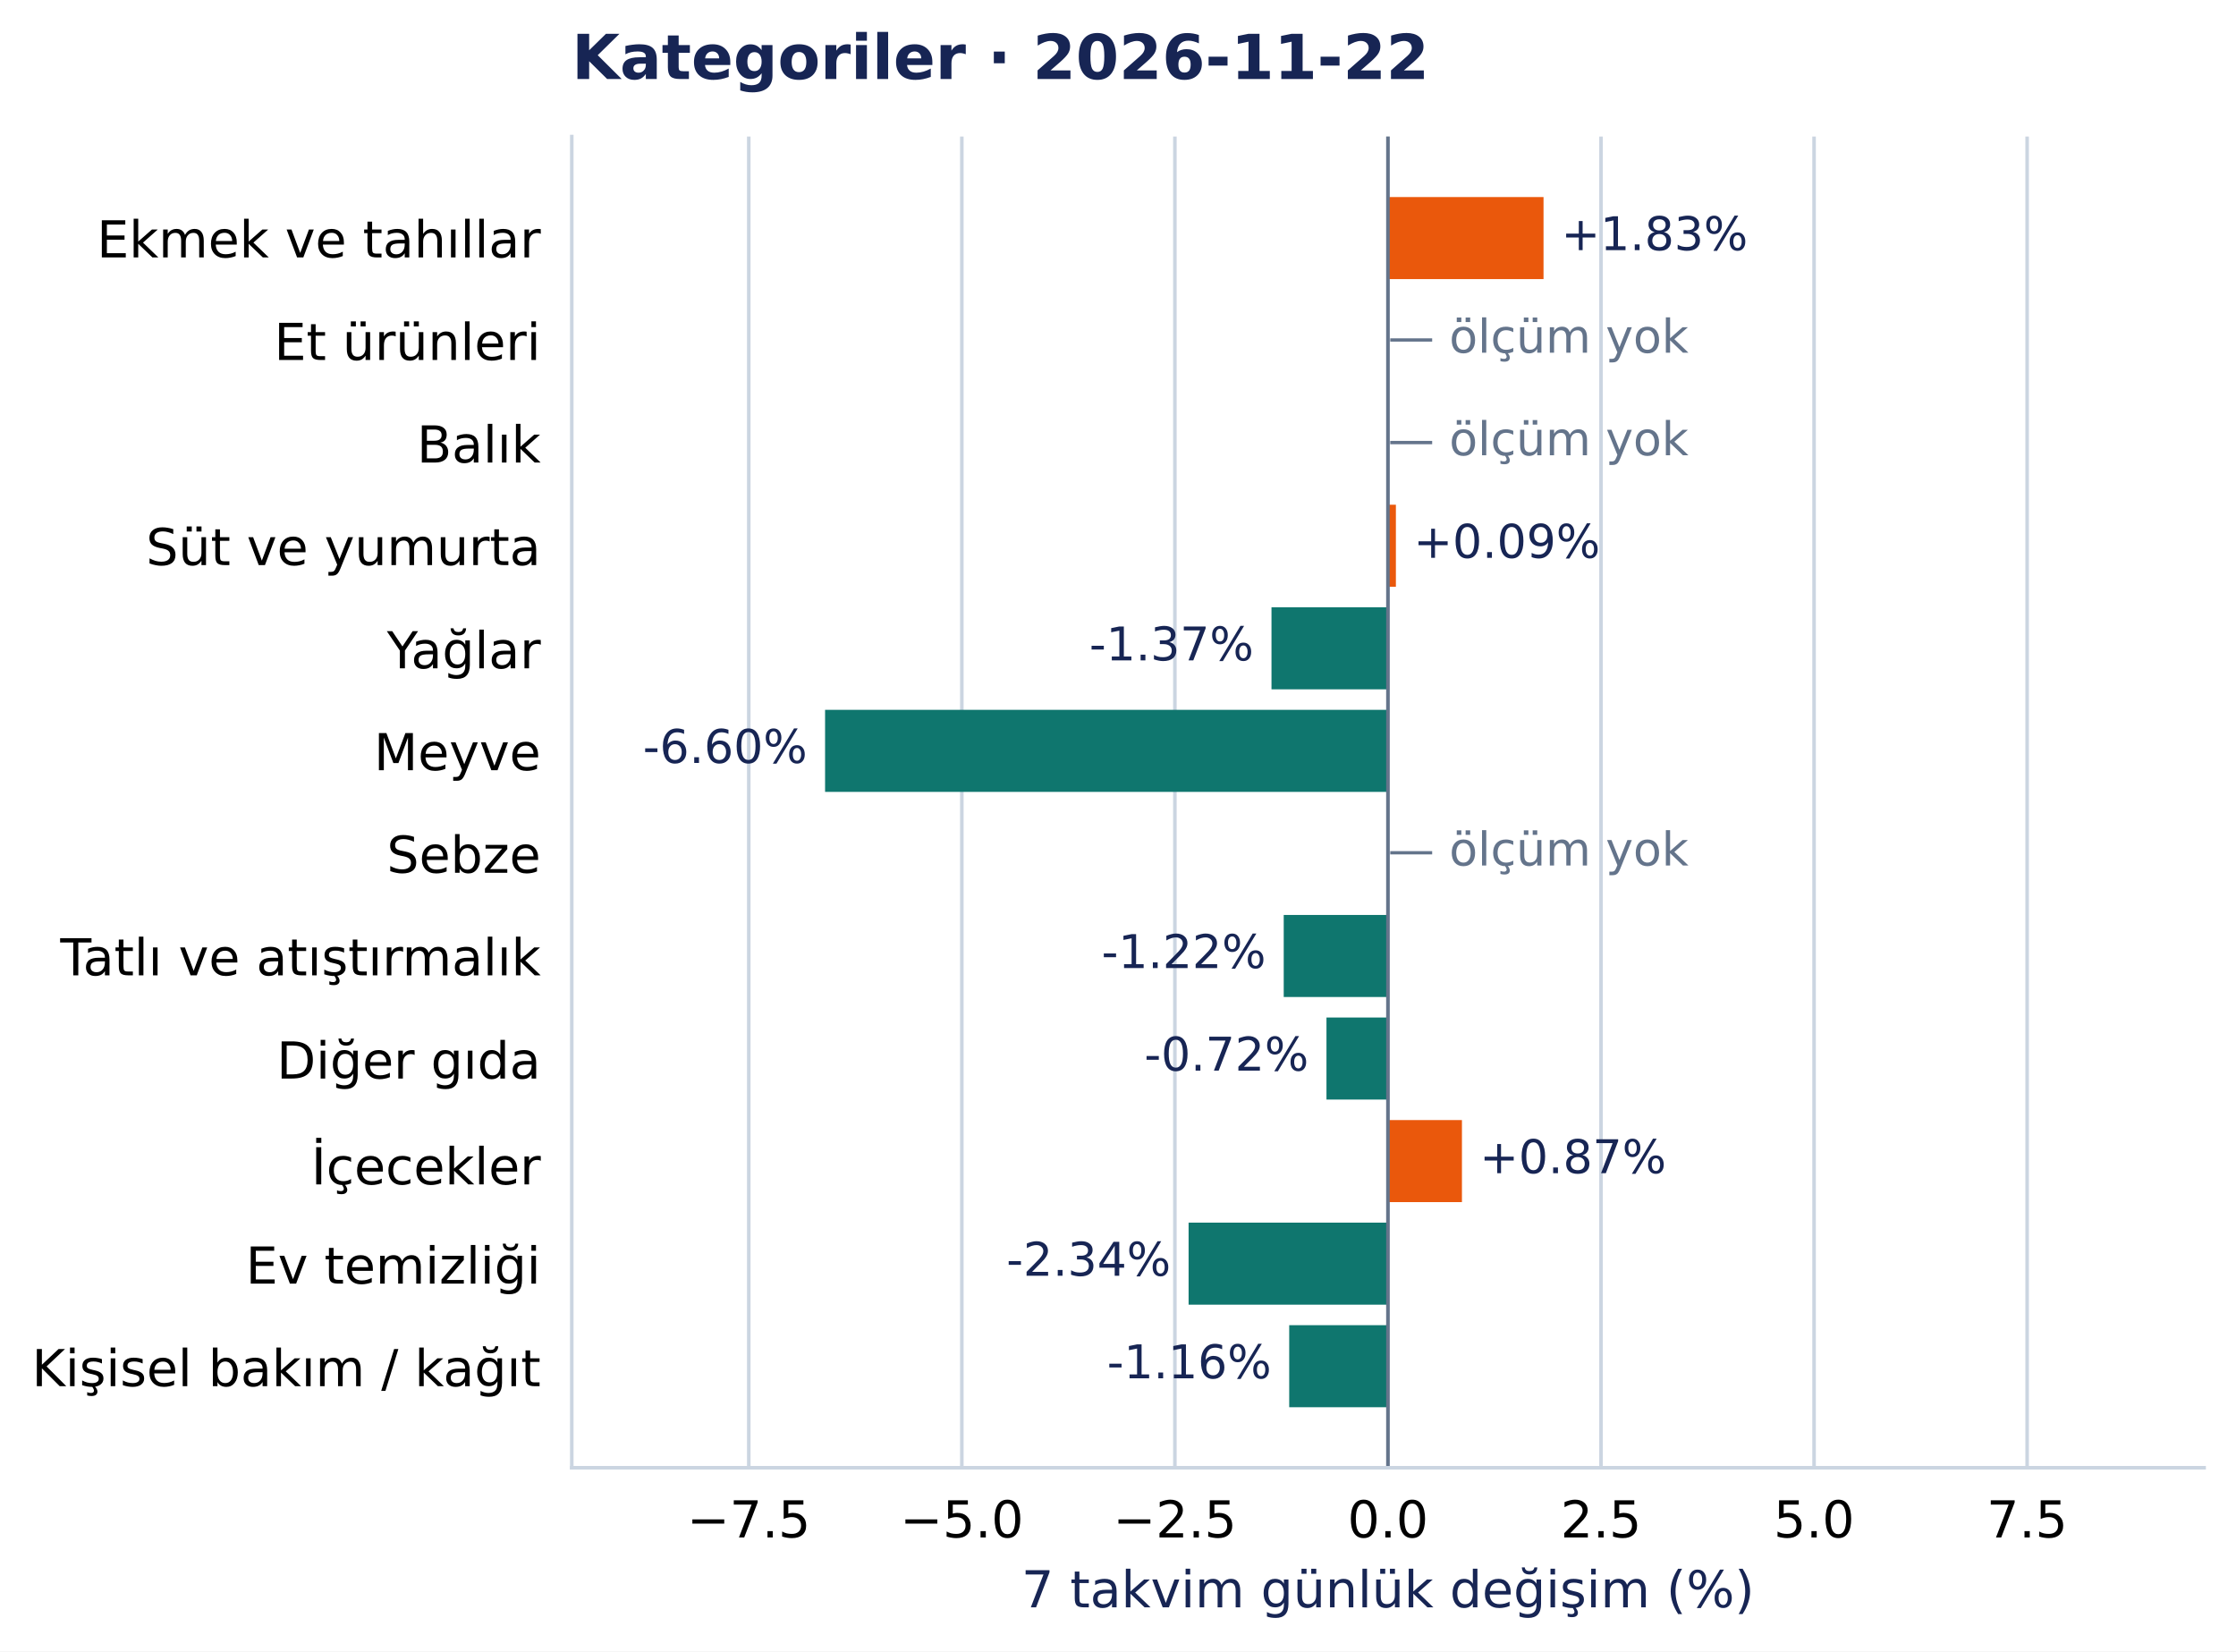
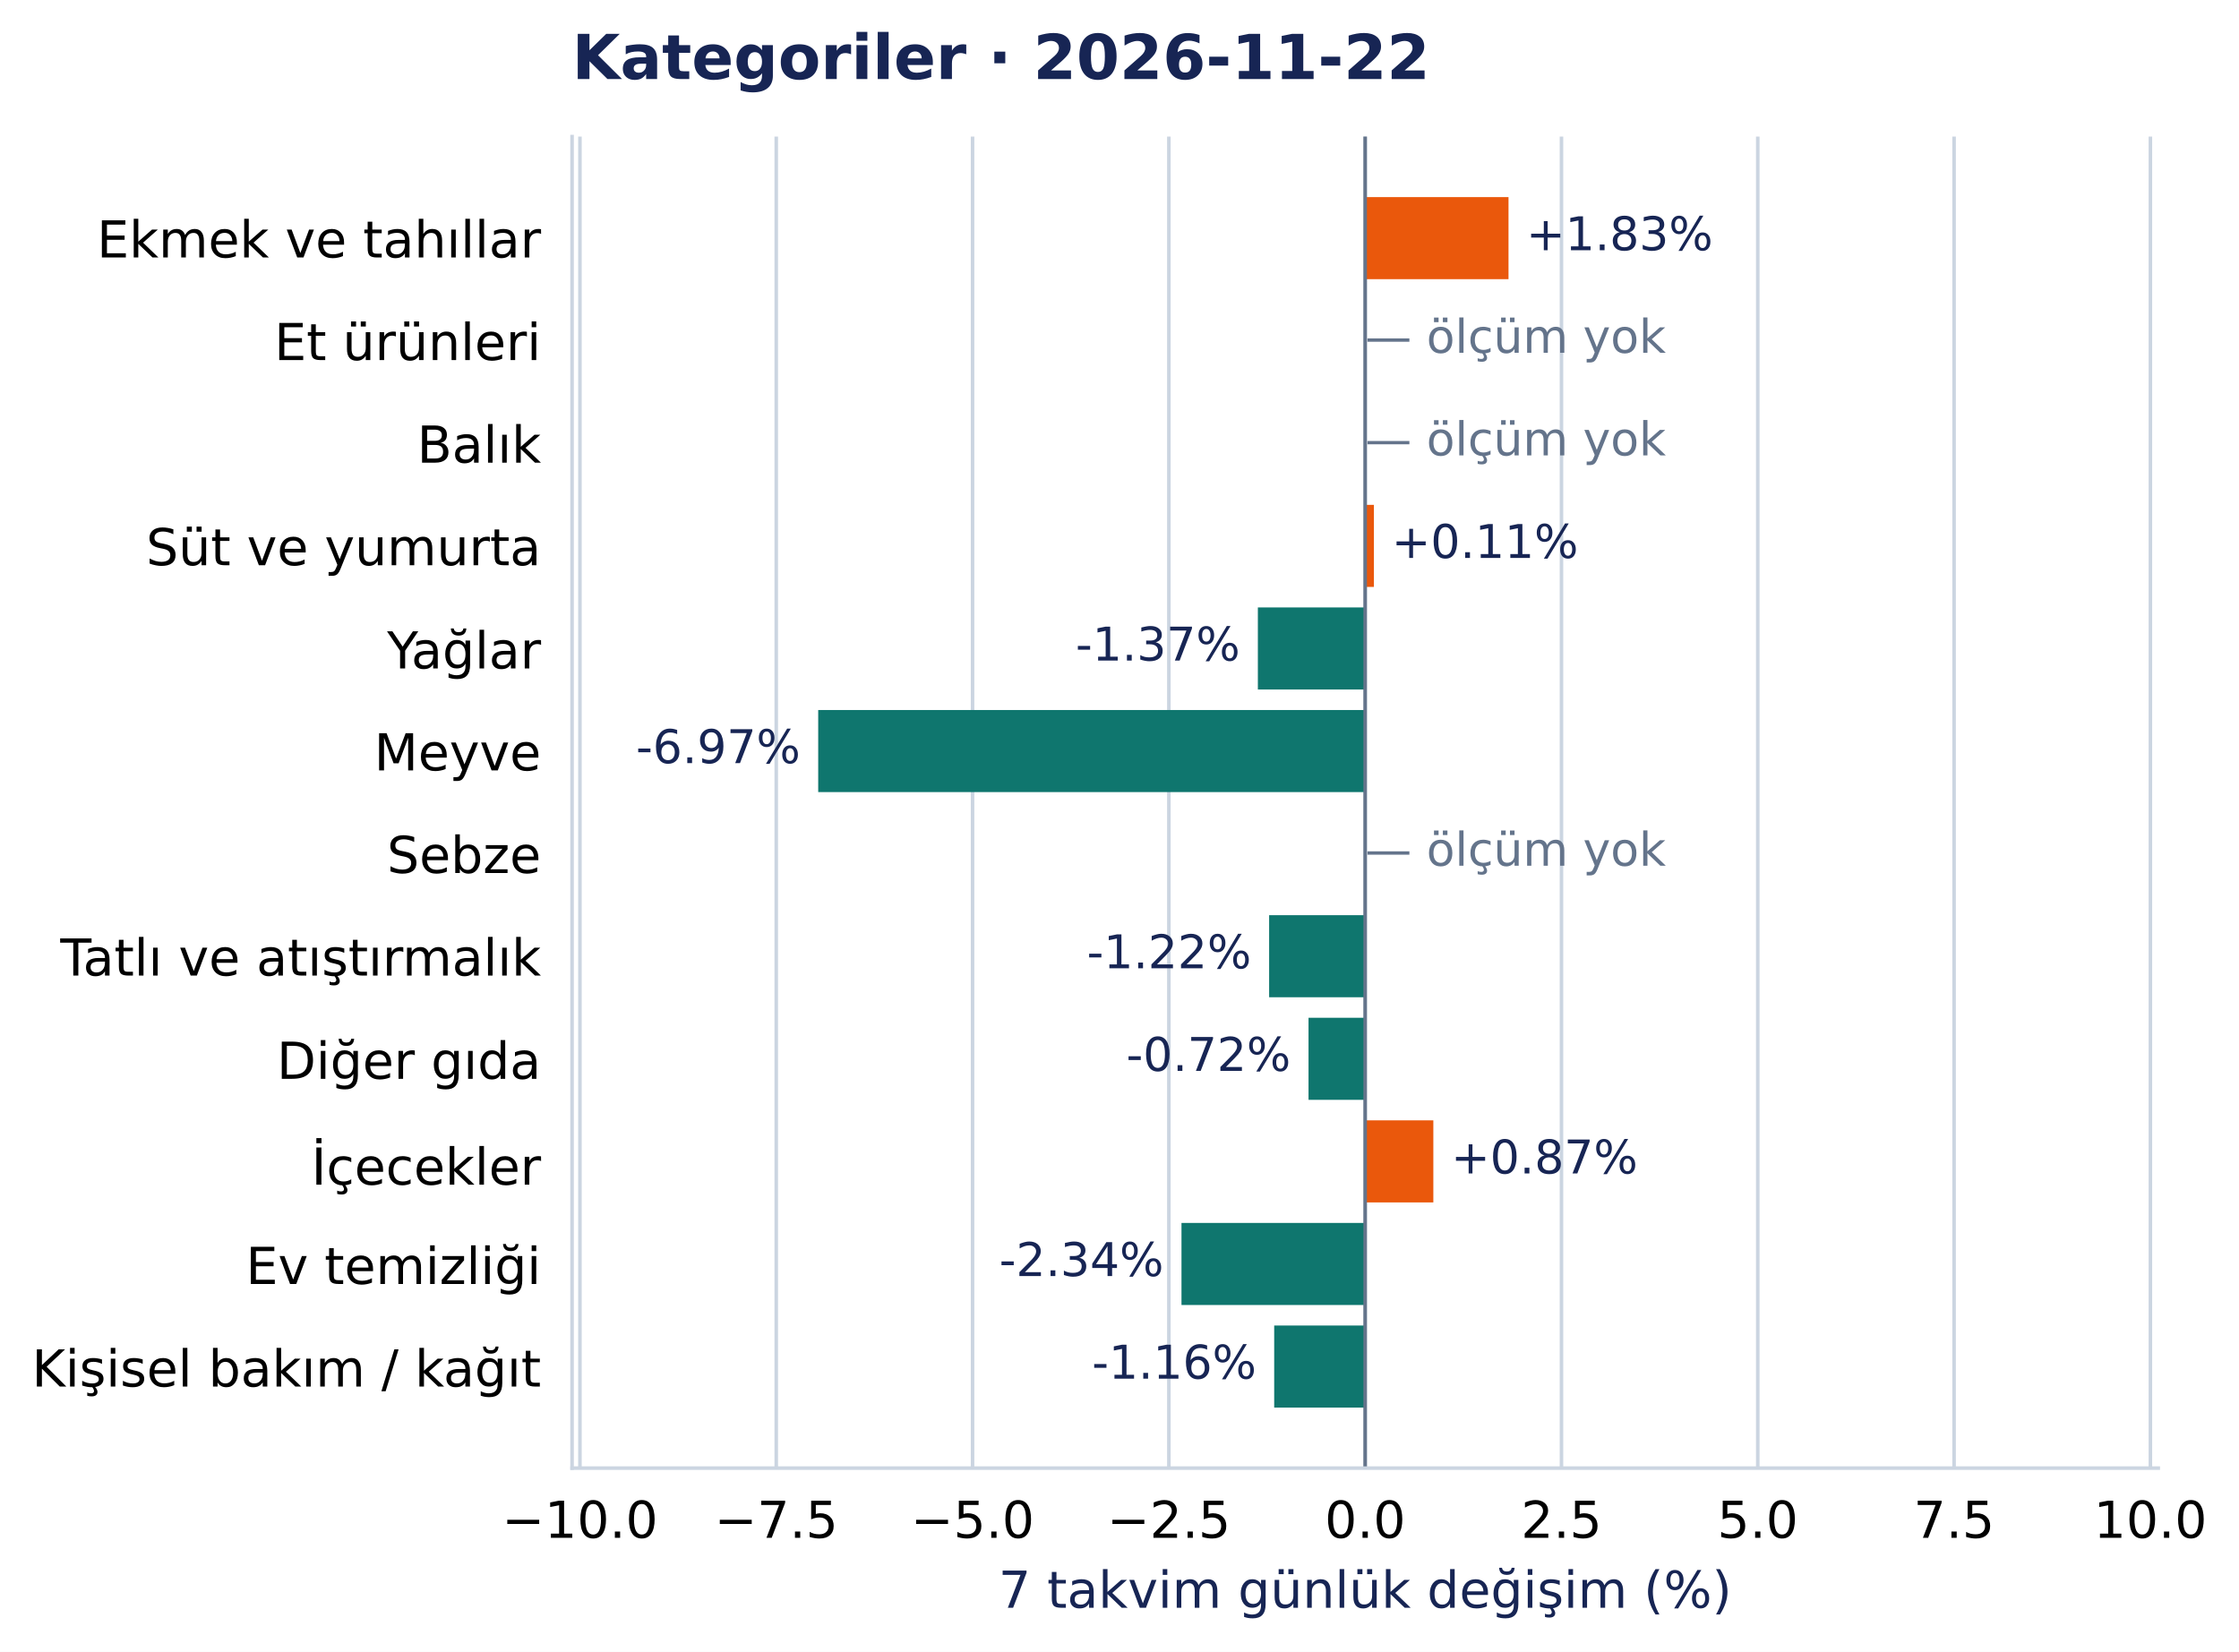
- <svg xmlns="http://www.w3.org/2000/svg" width="504.998pt" height="372.97pt" viewBox="0 0 504.998 372.97" version="1.1">
+ <svg xmlns="http://www.w3.org/2000/svg" width="505.418pt" height="372.97pt" viewBox="0 0 505.418 372.97" version="1.1">
  <defs>
    <style type="text/css">*{stroke-linejoin: round; stroke-linecap: butt}</style>
  </defs>
  <g id="figure_1">
    <g id="patch_1">
-       <path d="M 0 372.97 L 504.998 372.97 L 504.998 0 L 0 0 z " style="fill: #ffffff" />
+       <path d="M 0 372.97 L 505.418 372.97 L 505.418 0 L 0 0 z " style="fill: #ffffff" />
    </g>
    <g id="axes_1">
      <g id="patch_2">
-         <path d="M 129.135 331.478 L 497.798 331.478 L 497.798 30.838 L 129.135 30.838 z " style="fill: #ffffff" />
+         <path d="M 129.135 331.478 L 487.193 331.478 L 487.193 30.838 L 129.135 30.838 z " style="fill: #ffffff" />
      </g>
      <g id="matplotlib.axis_1">
        <g id="xtick_1">
          <g id="line2d_1">
-             <path d="M 169.109 331.478 L 169.109 30.838 " clip-path="url(#pcea90821e2)" style="fill: none; stroke: #cbd5e1; stroke-width: 0.8; stroke-linecap: square" />
+             <path d="M 130.913 331.478 L 130.913 30.838 " clip-path="url(#p16307c92b9)" style="fill: none; stroke: #cbd5e1; stroke-width: 0.8; stroke-linecap: square" />
          </g>
          <g id="line2d_2" />
          <g id="text_1">
-             <text style="font-size: 11.5px; font-family: 'DejaVu Sans', 'Bitstream Vera Sans', 'Computer Modern Sans Serif', 'Lucida Grande', 'Verdana', 'Geneva', 'Lucid', 'Arial', 'Helvetica', 'Avant Garde', sans-serif; text-anchor: middle" x="169.109" y="347.216" transform="rotate(-0 169.1091 347.2157)">−7.5</text>
+             <text style="font-size: 11.5px; font-family: 'DejaVu Sans', 'Bitstream Vera Sans', 'Computer Modern Sans Serif', 'Lucida Grande', 'Verdana', 'Geneva', 'Lucid', 'Arial', 'Helvetica', 'Avant Garde', sans-serif; text-anchor: middle" x="130.913" y="347.216" transform="rotate(-0 130.9133 347.2157)">−10.0</text>
          </g>
        </g>
        <g id="xtick_2">
          <g id="line2d_3">
-             <path d="M 217.228 331.478 L 217.228 30.838 " clip-path="url(#pcea90821e2)" style="fill: none; stroke: #cbd5e1; stroke-width: 0.8; stroke-linecap: square" />
+             <path d="M 175.226 331.478 L 175.226 30.838 " clip-path="url(#p16307c92b9)" style="fill: none; stroke: #cbd5e1; stroke-width: 0.8; stroke-linecap: square" />
          </g>
          <g id="line2d_4" />
          <g id="text_2">
-             <text style="font-size: 11.5px; font-family: 'DejaVu Sans', 'Bitstream Vera Sans', 'Computer Modern Sans Serif', 'Lucida Grande', 'Verdana', 'Geneva', 'Lucid', 'Arial', 'Helvetica', 'Avant Garde', sans-serif; text-anchor: middle" x="217.228" y="347.216" transform="rotate(-0 217.2283 347.2157)">−5.0</text>
+             <text style="font-size: 11.5px; font-family: 'DejaVu Sans', 'Bitstream Vera Sans', 'Computer Modern Sans Serif', 'Lucida Grande', 'Verdana', 'Geneva', 'Lucid', 'Arial', 'Helvetica', 'Avant Garde', sans-serif; text-anchor: middle" x="175.226" y="347.216" transform="rotate(-0 175.226 347.2157)">−7.5</text>
          </g>
        </g>
        <g id="xtick_3">
          <g id="line2d_5">
-             <path d="M 265.347 331.478 L 265.347 30.838 " clip-path="url(#pcea90821e2)" style="fill: none; stroke: #cbd5e1; stroke-width: 0.8; stroke-linecap: square" />
+             <path d="M 219.539 331.478 L 219.539 30.838 " clip-path="url(#p16307c92b9)" style="fill: none; stroke: #cbd5e1; stroke-width: 0.8; stroke-linecap: square" />
          </g>
          <g id="line2d_6" />
          <g id="text_3">
-             <text style="font-size: 11.5px; font-family: 'DejaVu Sans', 'Bitstream Vera Sans', 'Computer Modern Sans Serif', 'Lucida Grande', 'Verdana', 'Geneva', 'Lucid', 'Arial', 'Helvetica', 'Avant Garde', sans-serif; text-anchor: middle" x="265.347" y="347.216" transform="rotate(-0 265.3474 347.2157)">−2.5</text>
+             <text style="font-size: 11.5px; font-family: 'DejaVu Sans', 'Bitstream Vera Sans', 'Computer Modern Sans Serif', 'Lucida Grande', 'Verdana', 'Geneva', 'Lucid', 'Arial', 'Helvetica', 'Avant Garde', sans-serif; text-anchor: middle" x="219.539" y="347.216" transform="rotate(-0 219.5386 347.2157)">−5.0</text>
          </g>
        </g>
        <g id="xtick_4">
          <g id="line2d_7">
-             <path d="M 313.467 331.478 L 313.467 30.838 " clip-path="url(#pcea90821e2)" style="fill: none; stroke: #cbd5e1; stroke-width: 0.8; stroke-linecap: square" />
+             <path d="M 263.851 331.478 L 263.851 30.838 " clip-path="url(#p16307c92b9)" style="fill: none; stroke: #cbd5e1; stroke-width: 0.8; stroke-linecap: square" />
          </g>
          <g id="line2d_8" />
          <g id="text_4">
-             <text style="font-size: 11.5px; font-family: 'DejaVu Sans', 'Bitstream Vera Sans', 'Computer Modern Sans Serif', 'Lucida Grande', 'Verdana', 'Geneva', 'Lucid', 'Arial', 'Helvetica', 'Avant Garde', sans-serif; text-anchor: middle" x="313.467" y="347.216" transform="rotate(-0 313.4666 347.2157)">0.0</text>
+             <text style="font-size: 11.5px; font-family: 'DejaVu Sans', 'Bitstream Vera Sans', 'Computer Modern Sans Serif', 'Lucida Grande', 'Verdana', 'Geneva', 'Lucid', 'Arial', 'Helvetica', 'Avant Garde', sans-serif; text-anchor: middle" x="263.851" y="347.216" transform="rotate(-0 263.8513 347.2157)">−2.5</text>
          </g>
        </g>
        <g id="xtick_5">
          <g id="line2d_9">
-             <path d="M 361.586 331.478 L 361.586 30.838 " clip-path="url(#pcea90821e2)" style="fill: none; stroke: #cbd5e1; stroke-width: 0.8; stroke-linecap: square" />
+             <path d="M 308.164 331.478 L 308.164 30.838 " clip-path="url(#p16307c92b9)" style="fill: none; stroke: #cbd5e1; stroke-width: 0.8; stroke-linecap: square" />
          </g>
          <g id="line2d_10" />
          <g id="text_5">
-             <text style="font-size: 11.5px; font-family: 'DejaVu Sans', 'Bitstream Vera Sans', 'Computer Modern Sans Serif', 'Lucida Grande', 'Verdana', 'Geneva', 'Lucid', 'Arial', 'Helvetica', 'Avant Garde', sans-serif; text-anchor: middle" x="361.586" y="347.216" transform="rotate(-0 361.5857 347.2157)">2.5</text>
+             <text style="font-size: 11.5px; font-family: 'DejaVu Sans', 'Bitstream Vera Sans', 'Computer Modern Sans Serif', 'Lucida Grande', 'Verdana', 'Geneva', 'Lucid', 'Arial', 'Helvetica', 'Avant Garde', sans-serif; text-anchor: middle" x="308.164" y="347.216" transform="rotate(-0 308.164 347.2157)">0.0</text>
          </g>
        </g>
        <g id="xtick_6">
          <g id="line2d_11">
-             <path d="M 409.705 331.478 L 409.705 30.838 " clip-path="url(#pcea90821e2)" style="fill: none; stroke: #cbd5e1; stroke-width: 0.8; stroke-linecap: square" />
+             <path d="M 352.477 331.478 L 352.477 30.838 " clip-path="url(#p16307c92b9)" style="fill: none; stroke: #cbd5e1; stroke-width: 0.8; stroke-linecap: square" />
          </g>
          <g id="line2d_12" />
          <g id="text_6">
-             <text style="font-size: 11.5px; font-family: 'DejaVu Sans', 'Bitstream Vera Sans', 'Computer Modern Sans Serif', 'Lucida Grande', 'Verdana', 'Geneva', 'Lucid', 'Arial', 'Helvetica', 'Avant Garde', sans-serif; text-anchor: middle" x="409.705" y="347.216" transform="rotate(-0 409.7049 347.2157)">5.0</text>
+             <text style="font-size: 11.5px; font-family: 'DejaVu Sans', 'Bitstream Vera Sans', 'Computer Modern Sans Serif', 'Lucida Grande', 'Verdana', 'Geneva', 'Lucid', 'Arial', 'Helvetica', 'Avant Garde', sans-serif; text-anchor: middle" x="352.477" y="347.216" transform="rotate(-0 352.4767 347.2157)">2.5</text>
          </g>
        </g>
        <g id="xtick_7">
          <g id="line2d_13">
-             <path d="M 457.824 331.478 L 457.824 30.838 " clip-path="url(#pcea90821e2)" style="fill: none; stroke: #cbd5e1; stroke-width: 0.8; stroke-linecap: square" />
+             <path d="M 396.789 331.478 L 396.789 30.838 " clip-path="url(#p16307c92b9)" style="fill: none; stroke: #cbd5e1; stroke-width: 0.8; stroke-linecap: square" />
          </g>
          <g id="line2d_14" />
          <g id="text_7">
-             <text style="font-size: 11.5px; font-family: 'DejaVu Sans', 'Bitstream Vera Sans', 'Computer Modern Sans Serif', 'Lucida Grande', 'Verdana', 'Geneva', 'Lucid', 'Arial', 'Helvetica', 'Avant Garde', sans-serif; text-anchor: middle" x="457.824" y="347.216" transform="rotate(-0 457.824 347.2157)">7.5</text>
-           </g>
-         </g>
-         <g id="text_8">
-           <text style="font-size: 11.5px; font-family: 'DejaVu Sans', 'Bitstream Vera Sans', 'Computer Modern Sans Serif', 'Lucida Grande', 'Verdana', 'Geneva', 'Lucid', 'Arial', 'Helvetica', 'Avant Garde', sans-serif; text-anchor: middle; fill: #172554" x="313.467" y="363.008" transform="rotate(-0 313.4666 363.0077)">7 takvim günlük değişim (%)</text>
+             <text style="font-size: 11.5px; font-family: 'DejaVu Sans', 'Bitstream Vera Sans', 'Computer Modern Sans Serif', 'Lucida Grande', 'Verdana', 'Geneva', 'Lucid', 'Arial', 'Helvetica', 'Avant Garde', sans-serif; text-anchor: middle" x="396.789" y="347.216" transform="rotate(-0 396.7894 347.2157)">5.0</text>
+           </g>
+         </g>
+         <g id="xtick_8">
+           <g id="line2d_15">
+             <path d="M 441.102 331.478 L 441.102 30.838 " clip-path="url(#p16307c92b9)" style="fill: none; stroke: #cbd5e1; stroke-width: 0.8; stroke-linecap: square" />
+           </g>
+           <g id="line2d_16" />
+           <g id="text_8">
+             <text style="font-size: 11.5px; font-family: 'DejaVu Sans', 'Bitstream Vera Sans', 'Computer Modern Sans Serif', 'Lucida Grande', 'Verdana', 'Geneva', 'Lucid', 'Arial', 'Helvetica', 'Avant Garde', sans-serif; text-anchor: middle" x="441.102" y="347.216" transform="rotate(-0 441.1021 347.2157)">7.5</text>
+           </g>
+         </g>
+         <g id="xtick_9">
+           <g id="line2d_17">
+             <path d="M 485.415 331.478 L 485.415 30.838 " clip-path="url(#p16307c92b9)" style="fill: none; stroke: #cbd5e1; stroke-width: 0.8; stroke-linecap: square" />
+           </g>
+           <g id="line2d_18" />
+           <g id="text_9">
+             <text style="font-size: 11.5px; font-family: 'DejaVu Sans', 'Bitstream Vera Sans', 'Computer Modern Sans Serif', 'Lucida Grande', 'Verdana', 'Geneva', 'Lucid', 'Arial', 'Helvetica', 'Avant Garde', sans-serif; text-anchor: middle" x="485.415" y="347.216" transform="rotate(-0 485.4148 347.2157)">10.0</text>
+           </g>
+         </g>
+         <g id="text_10">
+           <text style="font-size: 11.5px; font-family: 'DejaVu Sans', 'Bitstream Vera Sans', 'Computer Modern Sans Serif', 'Lucida Grande', 'Verdana', 'Geneva', 'Lucid', 'Arial', 'Helvetica', 'Avant Garde', sans-serif; text-anchor: middle; fill: #172554" x="308.164" y="363.008" transform="rotate(-0 308.164 363.0077)">7 takvim günlük değişim (%)</text>
        </g>
      </g>
      <g id="matplotlib.axis_2">
        <g id="ytick_1">
-           <g id="line2d_15" />
-           <g id="text_9">
+           <g id="line2d_19" />
+           <g id="text_11">
            <text style="font-size: 11.5px; font-family: 'DejaVu Sans', 'Bitstream Vera Sans', 'Computer Modern Sans Serif', 'Lucida Grande', 'Verdana', 'Geneva', 'Lucid', 'Arial', 'Helvetica', 'Avant Garde', sans-serif; text-anchor: end" x="122.135" y="58.137" transform="rotate(-0 122.1353 58.13713)">Ekmek ve tahıllar</text>
          </g>
        </g>
        <g id="ytick_2">
-           <g id="line2d_16" />
-           <g id="text_10">
+           <g id="line2d_20" />
+           <g id="text_12">
            <text style="font-size: 11.5px; font-family: 'DejaVu Sans', 'Bitstream Vera Sans', 'Computer Modern Sans Serif', 'Lucida Grande', 'Verdana', 'Geneva', 'Lucid', 'Arial', 'Helvetica', 'Avant Garde', sans-serif; text-anchor: end" x="122.135" y="81.299" transform="rotate(-0 122.1353 81.29896)">Et ürünleri</text>
          </g>
        </g>
        <g id="ytick_3">
-           <g id="line2d_17" />
-           <g id="text_11">
+           <g id="line2d_21" />
+           <g id="text_13">
            <text style="font-size: 11.5px; font-family: 'DejaVu Sans', 'Bitstream Vera Sans', 'Computer Modern Sans Serif', 'Lucida Grande', 'Verdana', 'Geneva', 'Lucid', 'Arial', 'Helvetica', 'Avant Garde', sans-serif; text-anchor: end" x="122.135" y="104.461" transform="rotate(-0 122.1353 104.4608)">Balık</text>
          </g>
        </g>
        <g id="ytick_4">
-           <g id="line2d_18" />
-           <g id="text_12">
+           <g id="line2d_22" />
+           <g id="text_14">
            <text style="font-size: 11.5px; font-family: 'DejaVu Sans', 'Bitstream Vera Sans', 'Computer Modern Sans Serif', 'Lucida Grande', 'Verdana', 'Geneva', 'Lucid', 'Arial', 'Helvetica', 'Avant Garde', sans-serif; text-anchor: end" x="122.135" y="127.622" transform="rotate(-0 122.1353 127.6222)">Süt ve yumurta</text>
          </g>
        </g>
        <g id="ytick_5">
-           <g id="line2d_19" />
-           <g id="text_13">
+           <g id="line2d_23" />
+           <g id="text_15">
            <text style="font-size: 11.5px; font-family: 'DejaVu Sans', 'Bitstream Vera Sans', 'Computer Modern Sans Serif', 'Lucida Grande', 'Verdana', 'Geneva', 'Lucid', 'Arial', 'Helvetica', 'Avant Garde', sans-serif; text-anchor: end" x="122.135" y="150.93" transform="rotate(-0 122.1353 150.93)">Yağlar</text>
          </g>
        </g>
        <g id="ytick_6">
-           <g id="line2d_20" />
-           <g id="text_14">
+           <g id="line2d_24" />
+           <g id="text_16">
            <text style="font-size: 11.5px; font-family: 'DejaVu Sans', 'Bitstream Vera Sans', 'Computer Modern Sans Serif', 'Lucida Grande', 'Verdana', 'Geneva', 'Lucid', 'Arial', 'Helvetica', 'Avant Garde', sans-serif; text-anchor: end" x="122.135" y="173.946" transform="rotate(-0 122.1353 173.9458)">Meyve</text>
          </g>
        </g>
        <g id="ytick_7">
-           <g id="line2d_21" />
-           <g id="text_15">
+           <g id="line2d_25" />
+           <g id="text_17">
            <text style="font-size: 11.5px; font-family: 'DejaVu Sans', 'Bitstream Vera Sans', 'Computer Modern Sans Serif', 'Lucida Grande', 'Verdana', 'Geneva', 'Lucid', 'Arial', 'Helvetica', 'Avant Garde', sans-serif; text-anchor: end" x="122.135" y="197.108" transform="rotate(-0 122.1353 197.1081)">Sebze</text>
          </g>
        </g>
        <g id="ytick_8">
-           <g id="line2d_22" />
-           <g id="text_16">
+           <g id="line2d_26" />
+           <g id="text_18">
            <text style="font-size: 11.5px; font-family: 'DejaVu Sans', 'Bitstream Vera Sans', 'Computer Modern Sans Serif', 'Lucida Grande', 'Verdana', 'Geneva', 'Lucid', 'Arial', 'Helvetica', 'Avant Garde', sans-serif; text-anchor: end" x="122.135" y="220.27" transform="rotate(-0 122.1353 220.27)">Tatlı ve atıştırmalık</text>
          </g>
        </g>
        <g id="ytick_9">
-           <g id="line2d_23" />
-           <g id="text_17">
+           <g id="line2d_27" />
+           <g id="text_19">
            <text style="font-size: 11.5px; font-family: 'DejaVu Sans', 'Bitstream Vera Sans', 'Computer Modern Sans Serif', 'Lucida Grande', 'Verdana', 'Geneva', 'Lucid', 'Arial', 'Helvetica', 'Avant Garde', sans-serif; text-anchor: end" x="122.135" y="243.577" transform="rotate(-0 122.1353 243.5773)">Diğer gıda</text>
          </g>
        </g>
        <g id="ytick_10">
-           <g id="line2d_24" />
-           <g id="text_18">
+           <g id="line2d_28" />
+           <g id="text_20">
            <text style="font-size: 11.5px; font-family: 'DejaVu Sans', 'Bitstream Vera Sans', 'Computer Modern Sans Serif', 'Lucida Grande', 'Verdana', 'Geneva', 'Lucid', 'Arial', 'Helvetica', 'Avant Garde', sans-serif; text-anchor: end" x="122.135" y="267.48" transform="rotate(-0 122.1353 267.4804)">İçecekler</text>
          </g>
        </g>
        <g id="ytick_11">
-           <g id="line2d_25" />
-           <g id="text_19">
+           <g id="line2d_29" />
+           <g id="text_21">
            <text style="font-size: 11.5px; font-family: 'DejaVu Sans', 'Bitstream Vera Sans', 'Computer Modern Sans Serif', 'Lucida Grande', 'Verdana', 'Geneva', 'Lucid', 'Arial', 'Helvetica', 'Avant Garde', sans-serif; text-anchor: end" x="122.135" y="289.901" transform="rotate(-0 122.1353 289.901)">Ev temizliği</text>
          </g>
        </g>
        <g id="ytick_12">
-           <g id="line2d_26" />
-           <g id="text_20">
+           <g id="line2d_30" />
+           <g id="text_22">
            <text style="font-size: 11.5px; font-family: 'DejaVu Sans', 'Bitstream Vera Sans', 'Computer Modern Sans Serif', 'Lucida Grande', 'Verdana', 'Geneva', 'Lucid', 'Arial', 'Helvetica', 'Avant Garde', sans-serif; text-anchor: end" x="122.135" y="313.063" transform="rotate(-0 122.1353 313.0628)">Kişisel bakım / kağıt</text>
          </g>
        </g>
      </g>
      <g id="patch_3">
-         <path d="M 313.467 44.503 L 348.604 44.503 L 348.604 63.033 L 313.467 63.033 z " clip-path="url(#pcea90821e2)" style="fill: #ea580c" />
+         <path d="M 308.164 44.503 L 340.522 44.503 L 340.522 63.033 L 308.164 63.033 z " clip-path="url(#p16307c92b9)" style="fill: #ea580c" />
      </g>
      <g id="patch_4">
-         <path d="M 313.467 113.989 L 315.26 113.989 L 315.26 132.518 L 313.467 132.518 z " clip-path="url(#pcea90821e2)" style="fill: #ea580c" />
+         <path d="M 308.164 113.989 L 310.14 113.989 L 310.14 132.518 L 308.164 132.518 z " clip-path="url(#p16307c92b9)" style="fill: #ea580c" />
      </g>
      <g id="patch_5">
-         <path d="M 313.467 137.151 L 287.164 137.151 L 287.164 155.68 L 313.467 155.68 z " clip-path="url(#pcea90821e2)" style="fill: #0f766e" />
+         <path d="M 308.164 137.151 L 283.942 137.151 L 283.942 155.68 L 308.164 155.68 z " clip-path="url(#p16307c92b9)" style="fill: #0f766e" />
      </g>
      <g id="patch_6">
-         <path d="M 313.467 160.312 L 186.342 160.312 L 186.342 178.842 L 313.467 178.842 z " clip-path="url(#pcea90821e2)" style="fill: #0f766e" />
+         <path d="M 308.164 160.312 L 184.696 160.312 L 184.696 178.842 L 308.164 178.842 z " clip-path="url(#p16307c92b9)" style="fill: #0f766e" />
      </g>
      <g id="patch_7">
-         <path d="M 313.467 206.636 L 289.927 206.636 L 289.927 225.166 L 313.467 225.166 z " clip-path="url(#pcea90821e2)" style="fill: #0f766e" />
+         <path d="M 308.164 206.636 L 286.486 206.636 L 286.486 225.166 L 308.164 225.166 z " clip-path="url(#p16307c92b9)" style="fill: #0f766e" />
      </g>
      <g id="patch_8">
-         <path d="M 313.467 229.798 L 299.582 229.798 L 299.582 248.327 L 313.467 248.327 z " clip-path="url(#pcea90821e2)" style="fill: #0f766e" />
+         <path d="M 308.164 229.798 L 295.378 229.798 L 295.378 248.327 L 308.164 248.327 z " clip-path="url(#p16307c92b9)" style="fill: #0f766e" />
      </g>
      <g id="patch_9">
-         <path d="M 313.467 252.96 L 330.178 252.96 L 330.178 271.489 L 313.467 271.489 z " clip-path="url(#pcea90821e2)" style="fill: #ea580c" />
+         <path d="M 308.164 252.96 L 323.554 252.96 L 323.554 271.489 L 308.164 271.489 z " clip-path="url(#p16307c92b9)" style="fill: #ea580c" />
      </g>
      <g id="patch_10">
-         <path d="M 313.467 276.122 L 268.443 276.122 L 268.443 294.651 L 313.467 294.651 z " clip-path="url(#pcea90821e2)" style="fill: #0f766e" />
+         <path d="M 308.164 276.122 L 266.702 276.122 L 266.702 294.651 L 308.164 294.651 z " clip-path="url(#p16307c92b9)" style="fill: #0f766e" />
      </g>
      <g id="patch_11">
-         <path d="M 313.467 299.283 L 291.167 299.283 L 291.167 317.813 L 313.467 317.813 z " clip-path="url(#pcea90821e2)" style="fill: #0f766e" />
-       </g>
-       <g id="line2d_27">
-         <path d="M 313.467 331.478 L 313.467 30.838 " clip-path="url(#pcea90821e2)" style="fill: none; stroke: #64748b; stroke-width: 0.8; stroke-linecap: square" />
+         <path d="M 308.164 299.283 L 287.629 299.283 L 287.629 317.813 L 308.164 317.813 z " clip-path="url(#p16307c92b9)" style="fill: #0f766e" />
+       </g>
+       <g id="line2d_31">
+         <path d="M 308.164 331.478 L 308.164 30.838 " clip-path="url(#p16307c92b9)" style="fill: none; stroke: #64748b; stroke-width: 0.8; stroke-linecap: square" />
      </g>
      <g id="patch_12">
        <path d="M 129.135 331.478 L 129.135 30.838 " style="fill: none; stroke: #cbd5e1; stroke-width: 0.8; stroke-linejoin: miter; stroke-linecap: square" />
      </g>
      <g id="patch_13">
-         <path d="M 129.135 331.478 L 497.798 331.478 " style="fill: none; stroke: #cbd5e1; stroke-width: 0.8; stroke-linejoin: miter; stroke-linecap: square" />
-       </g>
-       <g id="text_21">
-         <text style="font-size: 10.5px; font-family: 'DejaVu Sans', 'Bitstream Vera Sans', 'Computer Modern Sans Serif', 'Lucida Grande', 'Verdana', 'Geneva', 'Lucid', 'Arial', 'Helvetica', 'Avant Garde', sans-serif; text-anchor: start; fill: #172554" x="352.604" y="56.496" transform="rotate(-0 352.604 56.49557)">+1.83%</text>
-       </g>
-       <g id="text_22">
-         <text style="font-size: 10.5px; font-family: 'DejaVu Sans', 'Bitstream Vera Sans', 'Computer Modern Sans Serif', 'Lucida Grande', 'Verdana', 'Geneva', 'Lucid', 'Arial', 'Helvetica', 'Avant Garde', sans-serif; text-anchor: start; fill: #64748b" x="313.467" y="79.658" transform="rotate(-0 313.4666 79.65781)">  — ölçüm yok</text>
+         <path d="M 129.135 331.478 L 487.193 331.478 " style="fill: none; stroke: #cbd5e1; stroke-width: 0.8; stroke-linejoin: miter; stroke-linecap: square" />
      </g>
      <g id="text_23">
-         <text style="font-size: 10.5px; font-family: 'DejaVu Sans', 'Bitstream Vera Sans', 'Computer Modern Sans Serif', 'Lucida Grande', 'Verdana', 'Geneva', 'Lucid', 'Arial', 'Helvetica', 'Avant Garde', sans-serif; text-anchor: start; fill: #64748b" x="313.467" y="102.82" transform="rotate(-0 313.4666 102.8196)">  — ölçüm yok</text>
+         <text style="font-size: 10.5px; font-family: 'DejaVu Sans', 'Bitstream Vera Sans', 'Computer Modern Sans Serif', 'Lucida Grande', 'Verdana', 'Geneva', 'Lucid', 'Arial', 'Helvetica', 'Avant Garde', sans-serif; text-anchor: start; fill: #172554" x="344.522" y="56.496" transform="rotate(-0 344.5219 56.49557)">+1.83%</text>
      </g>
      <g id="text_24">
-         <text style="font-size: 10.5px; font-family: 'DejaVu Sans', 'Bitstream Vera Sans', 'Computer Modern Sans Serif', 'Lucida Grande', 'Verdana', 'Geneva', 'Lucid', 'Arial', 'Helvetica', 'Avant Garde', sans-serif; text-anchor: start; fill: #172554" x="319.26" y="125.981" transform="rotate(-0 319.2602 125.9811)">+0.09%</text>
+         <text style="font-size: 10.5px; font-family: 'DejaVu Sans', 'Bitstream Vera Sans', 'Computer Modern Sans Serif', 'Lucida Grande', 'Verdana', 'Geneva', 'Lucid', 'Arial', 'Helvetica', 'Avant Garde', sans-serif; text-anchor: start; fill: #64748b" x="308.164" y="79.658" transform="rotate(-0 308.164 79.65781)">  — ölçüm yok</text>
      </g>
      <g id="text_25">
-         <text style="font-size: 10.5px; font-family: 'DejaVu Sans', 'Bitstream Vera Sans', 'Computer Modern Sans Serif', 'Lucida Grande', 'Verdana', 'Geneva', 'Lucid', 'Arial', 'Helvetica', 'Avant Garde', sans-serif; text-anchor: end; fill: #172554" x="283.164" y="149.143" transform="rotate(-0 283.1638 149.1429)">-1.37%</text>
+         <text style="font-size: 10.5px; font-family: 'DejaVu Sans', 'Bitstream Vera Sans', 'Computer Modern Sans Serif', 'Lucida Grande', 'Verdana', 'Geneva', 'Lucid', 'Arial', 'Helvetica', 'Avant Garde', sans-serif; text-anchor: start; fill: #64748b" x="308.164" y="102.82" transform="rotate(-0 308.164 102.8196)">  — ölçüm yok</text>
      </g>
      <g id="text_26">
-         <text style="font-size: 10.5px; font-family: 'DejaVu Sans', 'Bitstream Vera Sans', 'Computer Modern Sans Serif', 'Lucida Grande', 'Verdana', 'Geneva', 'Lucid', 'Arial', 'Helvetica', 'Avant Garde', sans-serif; text-anchor: end; fill: #172554" x="182.342" y="172.305" transform="rotate(-0 182.3416 172.3047)">-6.60%</text>
+         <text style="font-size: 10.5px; font-family: 'DejaVu Sans', 'Bitstream Vera Sans', 'Computer Modern Sans Serif', 'Lucida Grande', 'Verdana', 'Geneva', 'Lucid', 'Arial', 'Helvetica', 'Avant Garde', sans-serif; text-anchor: start; fill: #172554" x="314.14" y="125.981" transform="rotate(-0 314.1396 125.9811)">+0.11%</text>
      </g>
      <g id="text_27">
-         <text style="font-size: 10.5px; font-family: 'DejaVu Sans', 'Bitstream Vera Sans', 'Computer Modern Sans Serif', 'Lucida Grande', 'Verdana', 'Geneva', 'Lucid', 'Arial', 'Helvetica', 'Avant Garde', sans-serif; text-anchor: start; fill: #64748b" x="313.467" y="195.467" transform="rotate(-0 313.4666 195.467)">  — ölçüm yok</text>
+         <text style="font-size: 10.5px; font-family: 'DejaVu Sans', 'Bitstream Vera Sans', 'Computer Modern Sans Serif', 'Lucida Grande', 'Verdana', 'Geneva', 'Lucid', 'Arial', 'Helvetica', 'Avant Garde', sans-serif; text-anchor: end; fill: #172554" x="279.942" y="149.143" transform="rotate(-0 279.942 149.1429)">-1.37%</text>
      </g>
      <g id="text_28">
-         <text style="font-size: 10.5px; font-family: 'DejaVu Sans', 'Bitstream Vera Sans', 'Computer Modern Sans Serif', 'Lucida Grande', 'Verdana', 'Geneva', 'Lucid', 'Arial', 'Helvetica', 'Avant Garde', sans-serif; text-anchor: end; fill: #172554" x="285.927" y="218.628" transform="rotate(-0 285.9269 218.6284)">-1.22%</text>
+         <text style="font-size: 10.5px; font-family: 'DejaVu Sans', 'Bitstream Vera Sans', 'Computer Modern Sans Serif', 'Lucida Grande', 'Verdana', 'Geneva', 'Lucid', 'Arial', 'Helvetica', 'Avant Garde', sans-serif; text-anchor: end; fill: #172554" x="180.696" y="172.305" transform="rotate(-0 180.696 172.3047)">-6.97%</text>
      </g>
      <g id="text_29">
-         <text style="font-size: 10.5px; font-family: 'DejaVu Sans', 'Bitstream Vera Sans', 'Computer Modern Sans Serif', 'Lucida Grande', 'Verdana', 'Geneva', 'Lucid', 'Arial', 'Helvetica', 'Avant Garde', sans-serif; text-anchor: end; fill: #172554" x="295.582" y="241.79" transform="rotate(-0 295.5821 241.7902)">-0.72%</text>
+         <text style="font-size: 10.5px; font-family: 'DejaVu Sans', 'Bitstream Vera Sans', 'Computer Modern Sans Serif', 'Lucida Grande', 'Verdana', 'Geneva', 'Lucid', 'Arial', 'Helvetica', 'Avant Garde', sans-serif; text-anchor: start; fill: #64748b" x="308.164" y="195.467" transform="rotate(-0 308.164 195.467)">  — ölçüm yok</text>
      </g>
      <g id="text_30">
-         <text style="font-size: 10.5px; font-family: 'DejaVu Sans', 'Bitstream Vera Sans', 'Computer Modern Sans Serif', 'Lucida Grande', 'Verdana', 'Geneva', 'Lucid', 'Arial', 'Helvetica', 'Avant Garde', sans-serif; text-anchor: start; fill: #172554" x="334.178" y="264.952" transform="rotate(-0 334.178 264.9521)">+0.87%</text>
+         <text style="font-size: 10.5px; font-family: 'DejaVu Sans', 'Bitstream Vera Sans', 'Computer Modern Sans Serif', 'Lucida Grande', 'Verdana', 'Geneva', 'Lucid', 'Arial', 'Helvetica', 'Avant Garde', sans-serif; text-anchor: end; fill: #172554" x="282.486" y="218.628" transform="rotate(-0 282.4865 218.6284)">-1.22%</text>
      </g>
      <g id="text_31">
-         <text style="font-size: 10.5px; font-family: 'DejaVu Sans', 'Bitstream Vera Sans', 'Computer Modern Sans Serif', 'Lucida Grande', 'Verdana', 'Geneva', 'Lucid', 'Arial', 'Helvetica', 'Avant Garde', sans-serif; text-anchor: end; fill: #172554" x="264.443" y="288.114" transform="rotate(-0 264.4426 288.1139)">-2.34%</text>
+         <text style="font-size: 10.5px; font-family: 'DejaVu Sans', 'Bitstream Vera Sans', 'Computer Modern Sans Serif', 'Lucida Grande', 'Verdana', 'Geneva', 'Lucid', 'Arial', 'Helvetica', 'Avant Garde', sans-serif; text-anchor: end; fill: #172554" x="291.378" y="241.79" transform="rotate(-0 291.3779 241.7902)">-0.72%</text>
      </g>
      <g id="text_32">
-         <text style="font-size: 10.5px; font-family: 'DejaVu Sans', 'Bitstream Vera Sans', 'Computer Modern Sans Serif', 'Lucida Grande', 'Verdana', 'Geneva', 'Lucid', 'Arial', 'Helvetica', 'Avant Garde', sans-serif; text-anchor: end; fill: #172554" x="287.167" y="311.276" transform="rotate(-0 287.1675 311.2757)">-1.16%</text>
+         <text style="font-size: 10.5px; font-family: 'DejaVu Sans', 'Bitstream Vera Sans', 'Computer Modern Sans Serif', 'Lucida Grande', 'Verdana', 'Geneva', 'Lucid', 'Arial', 'Helvetica', 'Avant Garde', sans-serif; text-anchor: start; fill: #172554" x="327.554" y="264.952" transform="rotate(-0 327.5535 264.9521)">+0.87%</text>
      </g>
      <g id="text_33">
+         <text style="font-size: 10.5px; font-family: 'DejaVu Sans', 'Bitstream Vera Sans', 'Computer Modern Sans Serif', 'Lucida Grande', 'Verdana', 'Geneva', 'Lucid', 'Arial', 'Helvetica', 'Avant Garde', sans-serif; text-anchor: end; fill: #172554" x="262.702" y="288.114" transform="rotate(-0 262.7016 288.1139)">-2.34%</text>
+       </g>
+       <g id="text_34">
+         <text style="font-size: 10.5px; font-family: 'DejaVu Sans', 'Bitstream Vera Sans', 'Computer Modern Sans Serif', 'Lucida Grande', 'Verdana', 'Geneva', 'Lucid', 'Arial', 'Helvetica', 'Avant Garde', sans-serif; text-anchor: end; fill: #172554" x="283.629" y="311.276" transform="rotate(-0 283.6289 311.2757)">-1.16%</text>
+       </g>
+       <g id="text_35">
        <text style="font-weight: 700; font-size: 14px; font-family: 'DejaVu Sans', 'Bitstream Vera Sans', 'Computer Modern Sans Serif', 'Lucida Grande', 'Verdana', 'Geneva', 'Lucid', 'Arial', 'Helvetica', 'Avant Garde', sans-serif; text-anchor: start; fill: #172554" x="129.135" y="17.838" transform="rotate(-0 129.1353 17.83781)">Kategoriler · 2026-11-22</text>
      </g>
    </g>
  </g>
  <defs>
-     <clipPath id="pcea90821e2">
-       <rect x="129.135" y="30.838" width="368.663" height="300.641" />
+     <clipPath id="p16307c92b9">
+       <rect x="129.135" y="30.838" width="358.057" height="300.641" />
    </clipPath>
  </defs>
</svg>
